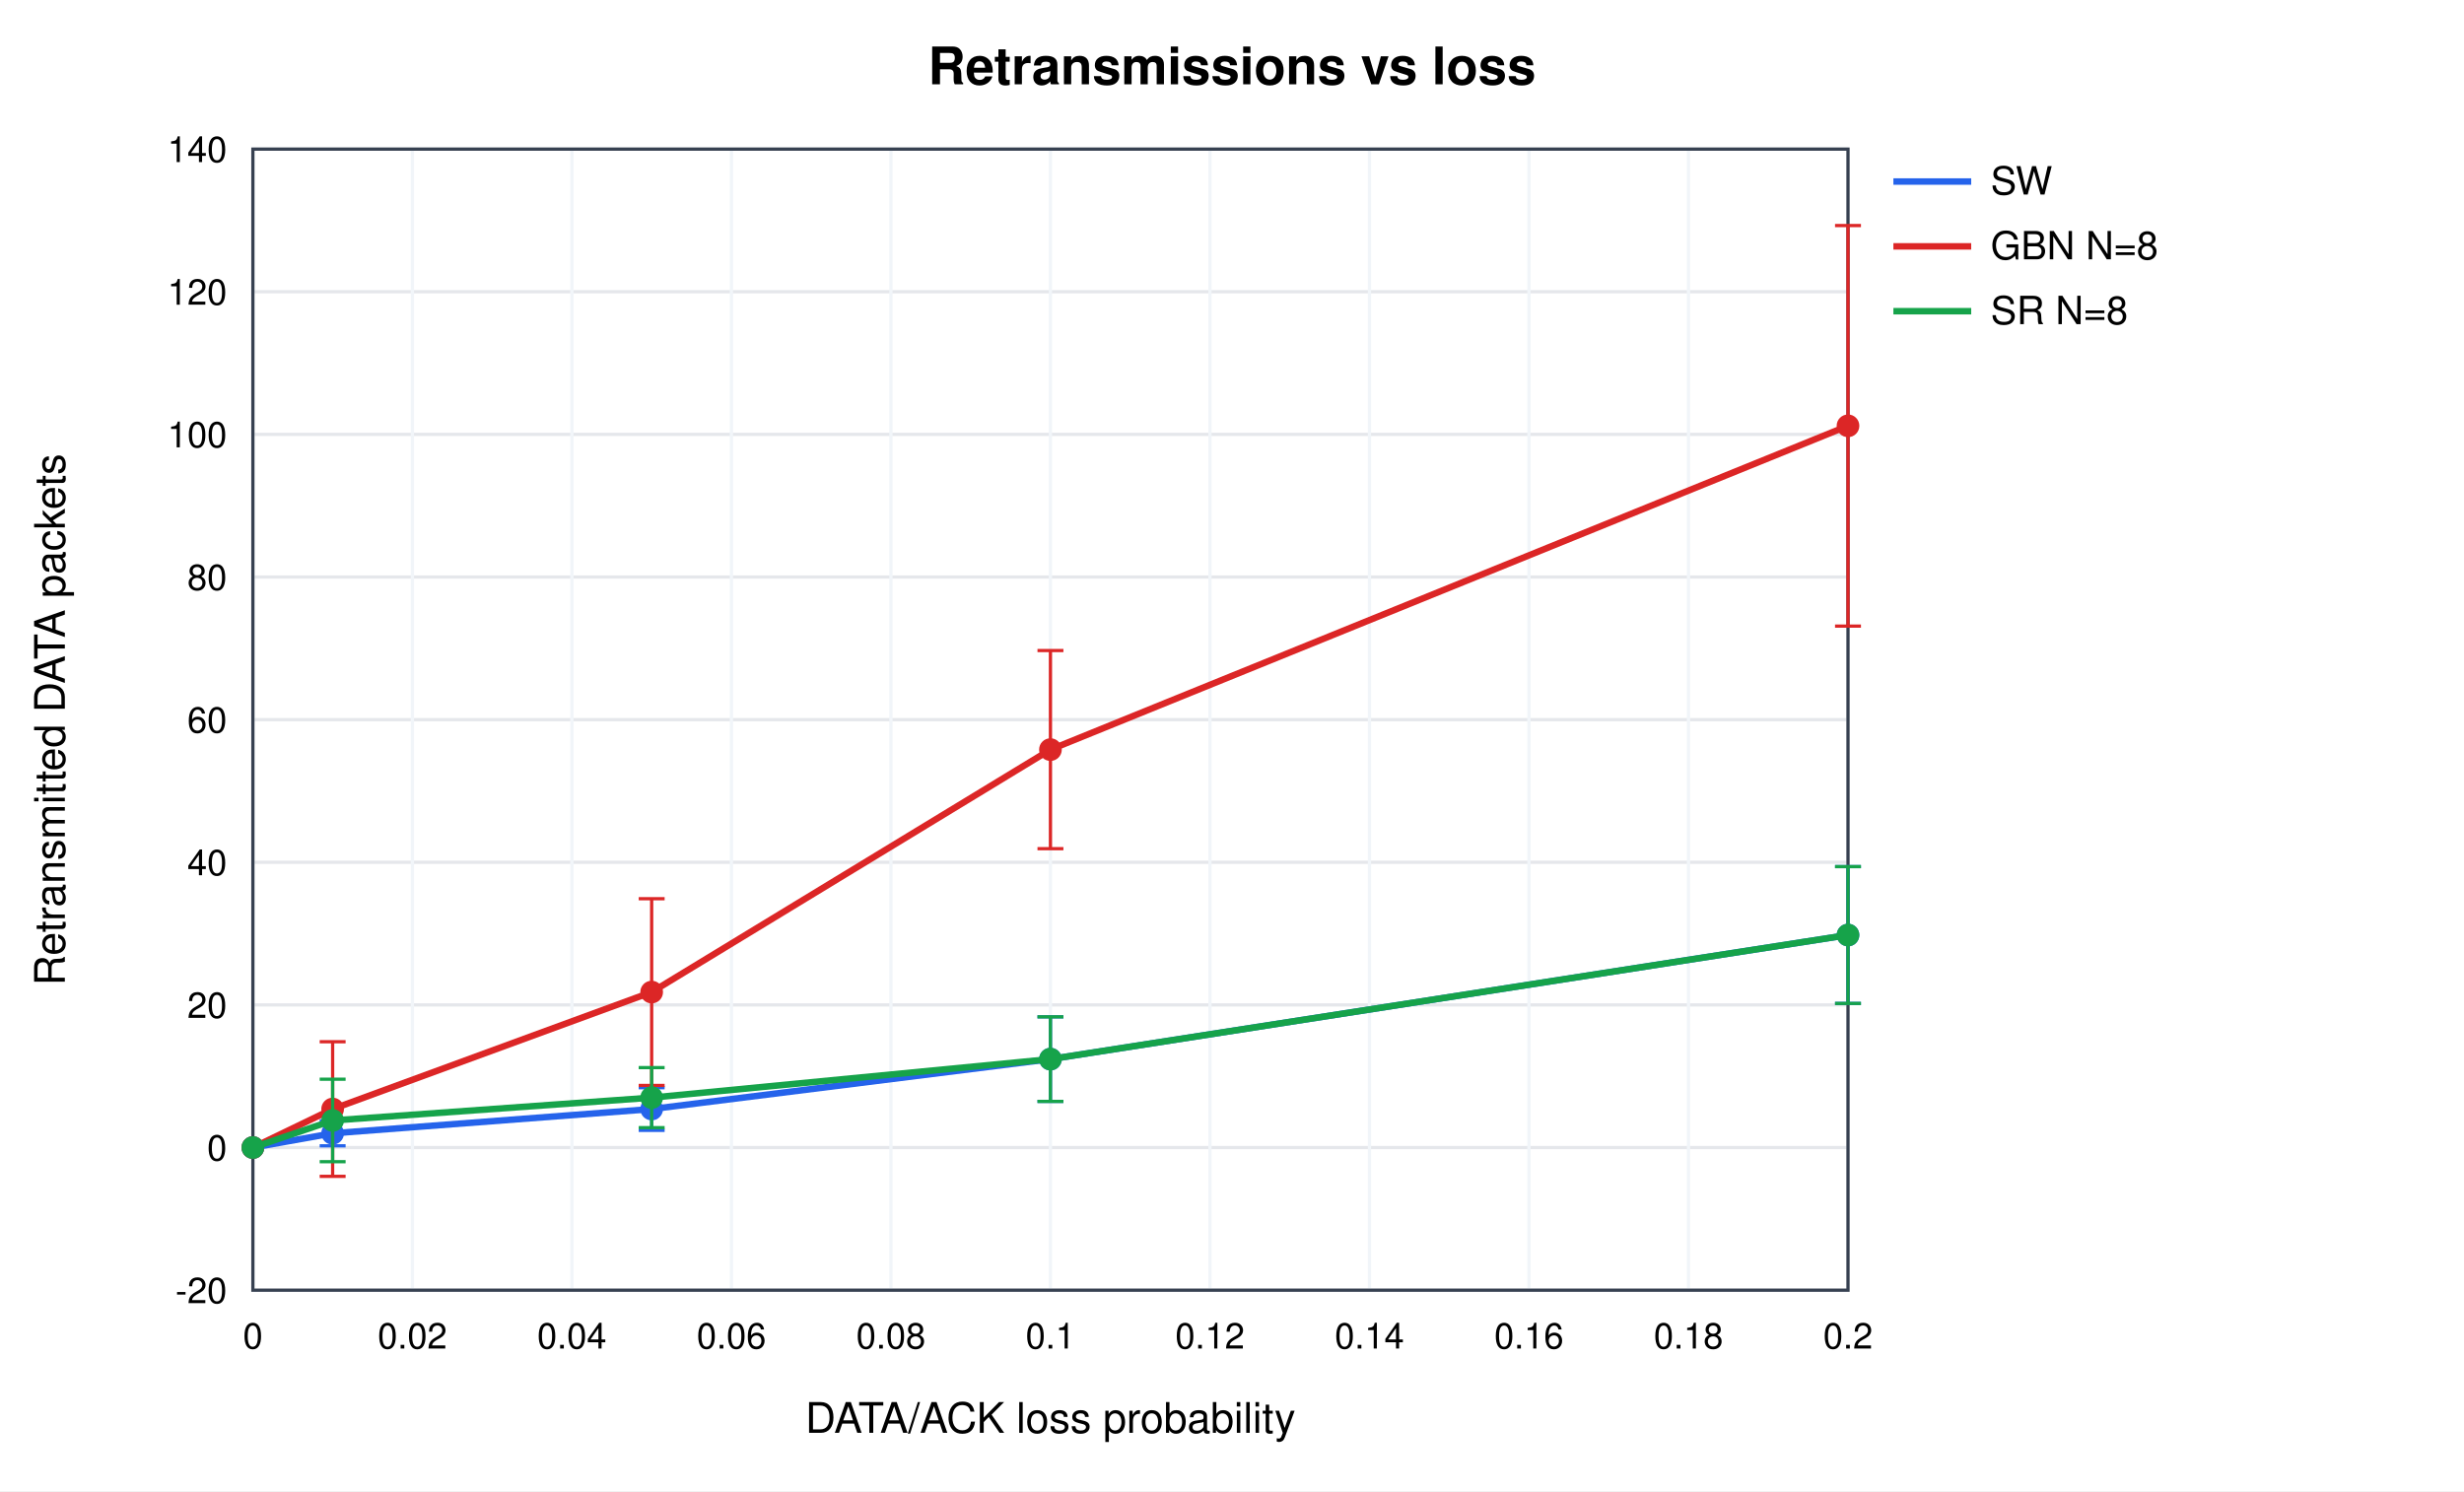
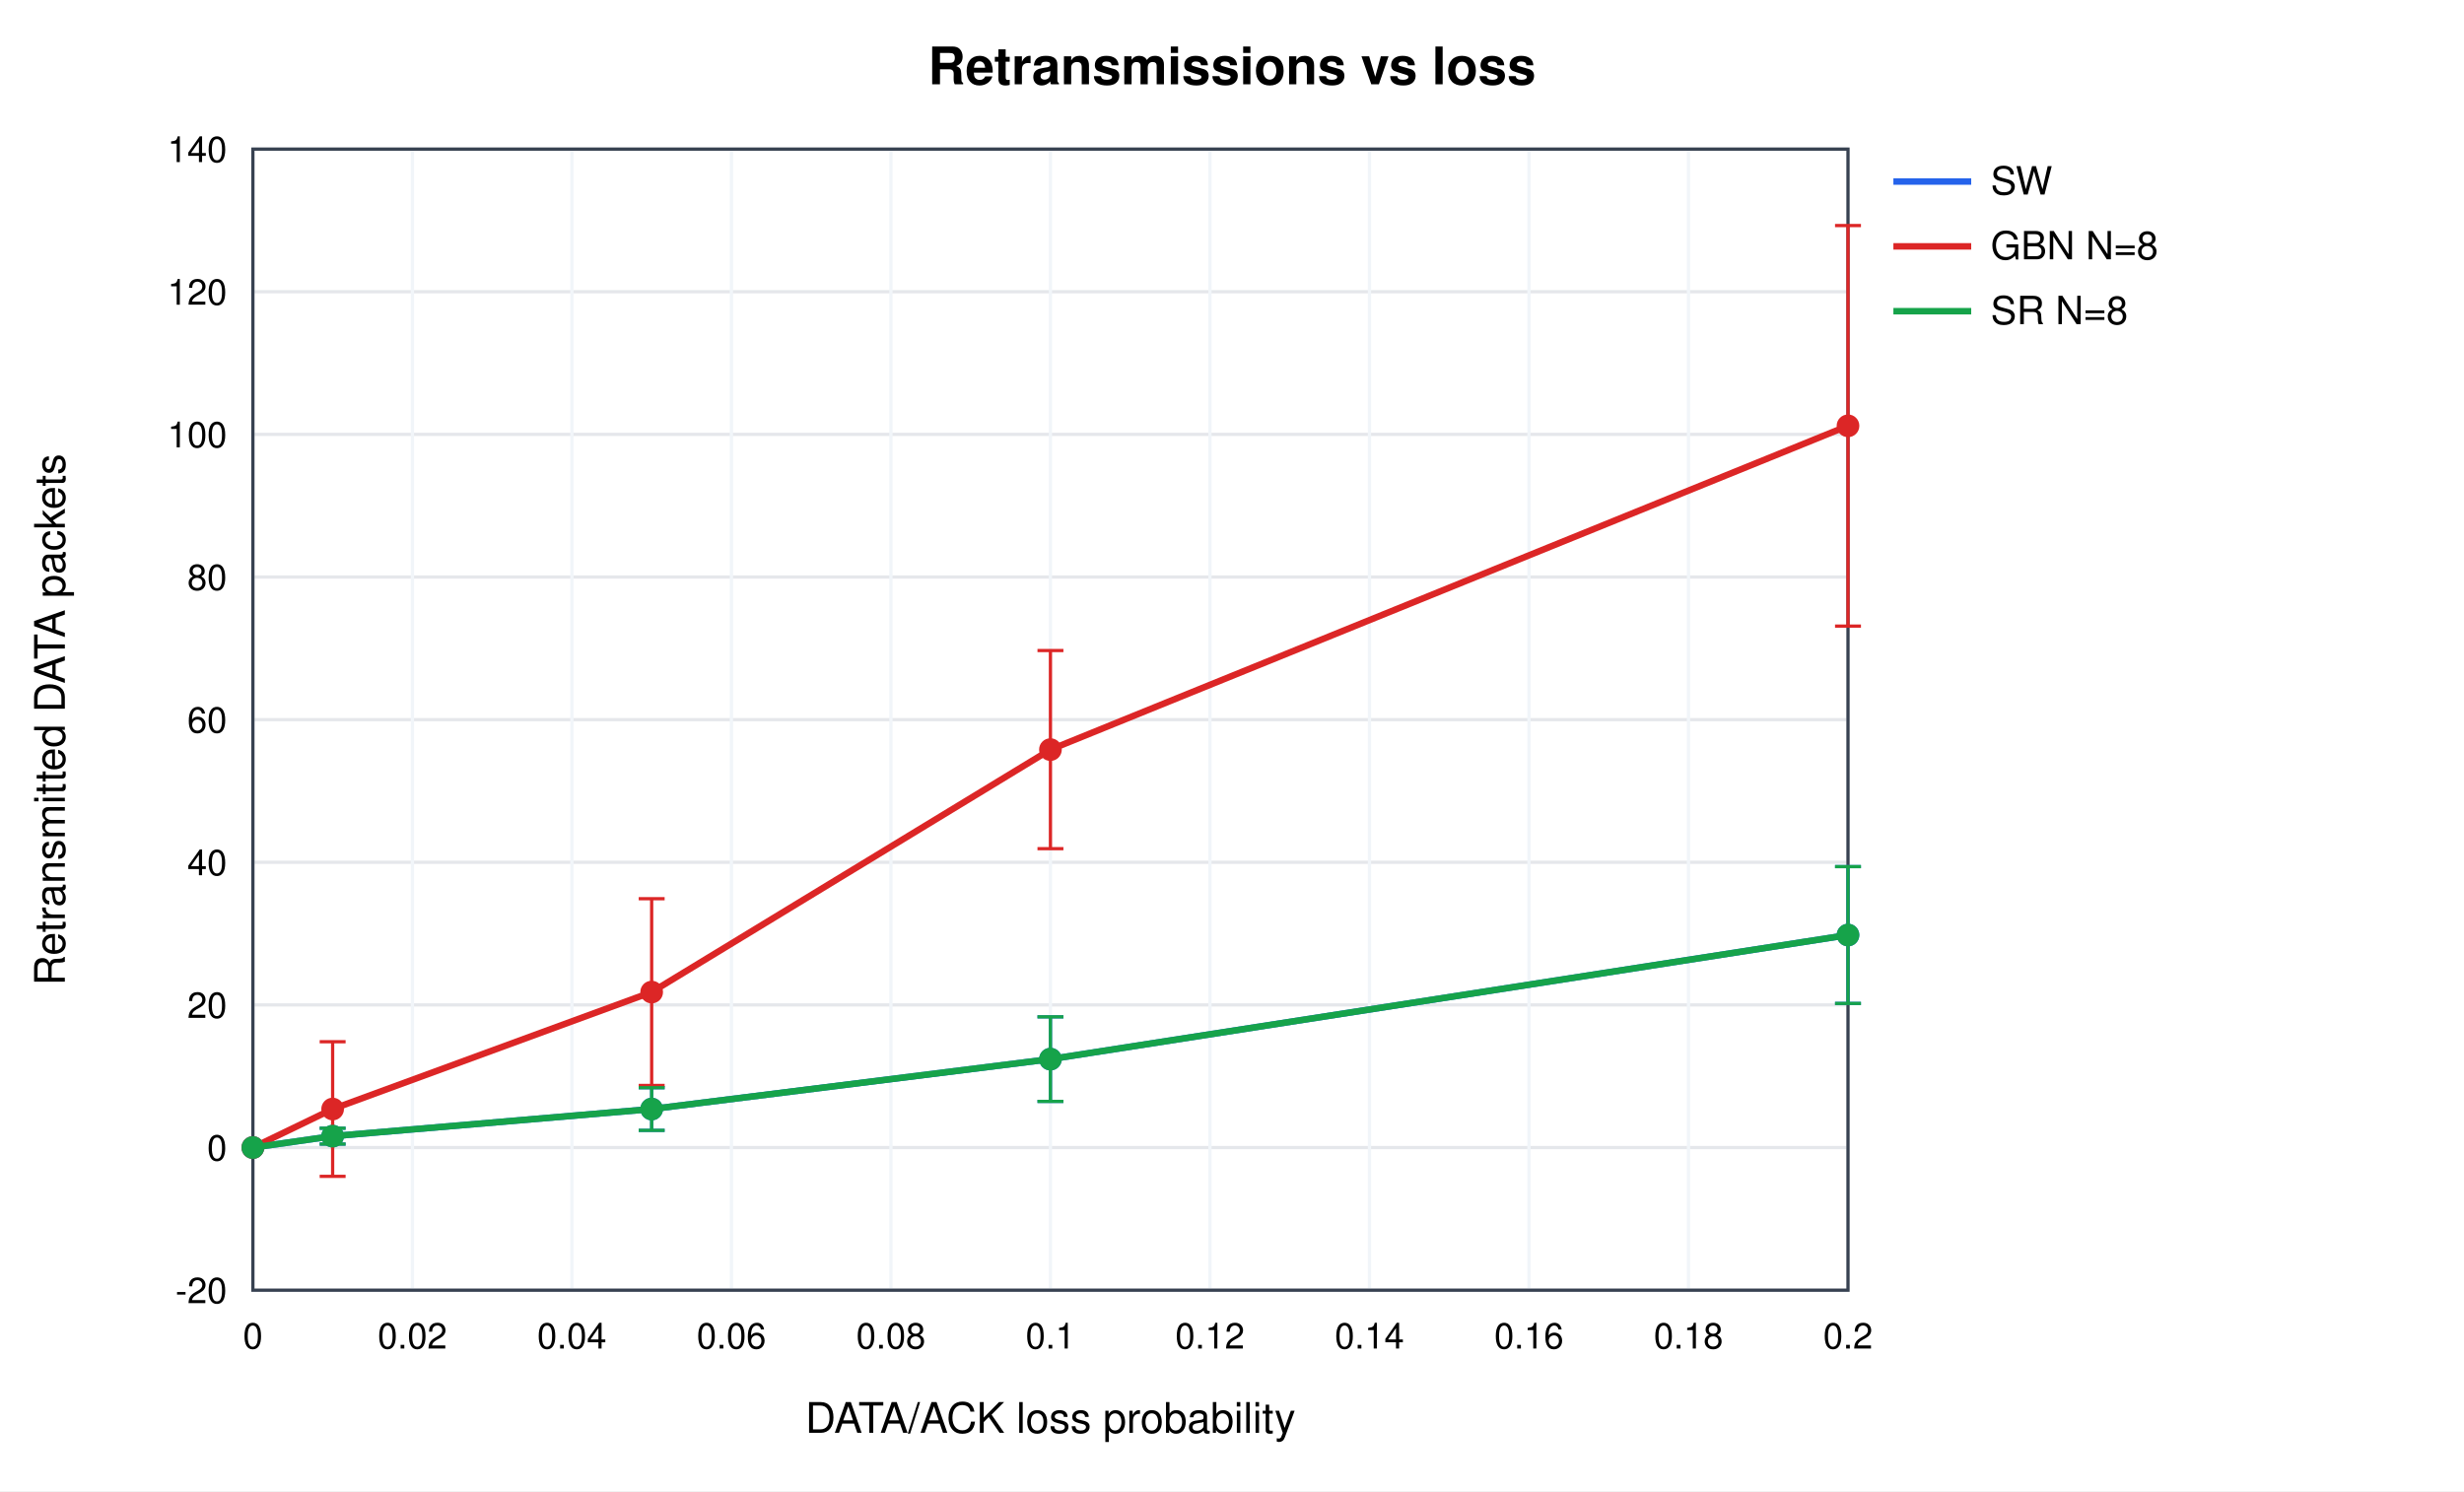
<svg xmlns="http://www.w3.org/2000/svg" width="760" height="460" viewBox="0 0 760 460" font-family="Helvetica, Arial, sans-serif">
  <rect width="100%" height="100%" fill="#ffffff" />
  <text x="380" y="26" text-anchor="middle" font-size="16" font-weight="bold">Retransmissions vs loss</text>
  <line x1="78" y1="398" x2="570" y2="398" stroke="#e5e7eb" />
  <text x="70" y="402" text-anchor="end" font-size="11">-20</text>
  <line x1="78" y1="354" x2="570" y2="354" stroke="#e5e7eb" />
  <text x="70" y="358" text-anchor="end" font-size="11">0</text>
  <line x1="78" y1="310" x2="570" y2="310" stroke="#e5e7eb" />
  <text x="70" y="314" text-anchor="end" font-size="11">20</text>
  <line x1="78" y1="266" x2="570" y2="266" stroke="#e5e7eb" />
  <text x="70" y="270" text-anchor="end" font-size="11">40</text>
  <line x1="78" y1="222" x2="570" y2="222" stroke="#e5e7eb" />
  <text x="70" y="226" text-anchor="end" font-size="11">60</text>
  <line x1="78" y1="178" x2="570" y2="178" stroke="#e5e7eb" />
  <text x="70" y="182" text-anchor="end" font-size="11">80</text>
  <line x1="78" y1="134" x2="570" y2="134" stroke="#e5e7eb" />
  <text x="70" y="138" text-anchor="end" font-size="11">100</text>
  <line x1="78" y1="90" x2="570" y2="90" stroke="#e5e7eb" />
  <text x="70" y="94" text-anchor="end" font-size="11">120</text>
  <line x1="78" y1="46" x2="570" y2="46" stroke="#e5e7eb" />
  <text x="70" y="50" text-anchor="end" font-size="11">140</text>
  <line x1="78" y1="46" x2="78" y2="398" stroke="#f1f5f9" />
  <text x="78" y="416" text-anchor="middle" font-size="11">0</text>
  <line x1="127.2" y1="46" x2="127.2" y2="398" stroke="#f1f5f9" />
  <text x="127.2" y="416" text-anchor="middle" font-size="11">0.02</text>
  <line x1="176.4" y1="46" x2="176.4" y2="398" stroke="#f1f5f9" />
  <text x="176.4" y="416" text-anchor="middle" font-size="11">0.04</text>
  <line x1="225.6" y1="46" x2="225.6" y2="398" stroke="#f1f5f9" />
  <text x="225.6" y="416" text-anchor="middle" font-size="11">0.06</text>
  <line x1="274.8" y1="46" x2="274.8" y2="398" stroke="#f1f5f9" />
  <text x="274.8" y="416" text-anchor="middle" font-size="11">0.08</text>
  <line x1="324" y1="46" x2="324" y2="398" stroke="#f1f5f9" />
  <text x="324" y="416" text-anchor="middle" font-size="11">0.1</text>
  <line x1="373.2" y1="46" x2="373.2" y2="398" stroke="#f1f5f9" />
  <text x="373.2" y="416" text-anchor="middle" font-size="11">0.12</text>
  <line x1="422.4" y1="46" x2="422.4" y2="398" stroke="#f1f5f9" />
  <text x="422.4" y="416" text-anchor="middle" font-size="11">0.14</text>
  <line x1="471.6" y1="46" x2="471.6" y2="398" stroke="#f1f5f9" />
  <text x="471.6" y="416" text-anchor="middle" font-size="11">0.16</text>
  <line x1="520.8" y1="46" x2="520.8" y2="398" stroke="#f1f5f9" />
  <text x="520.8" y="416" text-anchor="middle" font-size="11">0.18</text>
  <line x1="570" y1="46" x2="570" y2="398" stroke="#f1f5f9" />
  <text x="570" y="416" text-anchor="middle" font-size="11">0.2</text>
  <rect x="78" y="46" width="492" height="352" fill="none" stroke="#374151" />
  <text x="324" y="442" text-anchor="middle" font-size="13">DATA/ACK loss probability</text>
  <text transform="translate(20,222) rotate(-90)" text-anchor="middle" font-size="13">Retransmitted DATA packets</text>
-   <path d="M78,354 L102.6,349.6 L201,342.12 L324,326.72 L570,288.44" fill="none" stroke="#2563eb" stroke-width="2" />
+   <path d="M78,354 L102.6,350.48 L201,342.12 L324,326.72 L570,288.44" fill="none" stroke="#2563eb" stroke-width="2" />
  <circle cx="78" cy="354" r="3.5" fill="#2563eb" />
-   <line x1="102.6" y1="353.463" x2="102.6" y2="345.737" stroke="#2563eb" />
-   <line x1="98.6" y1="353.463" x2="106.6" y2="353.463" stroke="#2563eb" />
-   <line x1="98.6" y1="345.737" x2="106.6" y2="345.737" stroke="#2563eb" />
-   <circle cx="102.6" cy="349.6" r="3.5" fill="#2563eb" />
+   <line x1="102.6" y1="352.923" x2="102.6" y2="348.037" stroke="#2563eb" />
+   <line x1="98.6" y1="352.923" x2="106.6" y2="352.923" stroke="#2563eb" />
+   <line x1="98.6" y1="348.037" x2="106.6" y2="348.037" stroke="#2563eb" />
+   <circle cx="102.6" cy="350.48" r="3.5" fill="#2563eb" />
  <line x1="201" y1="348.698" x2="201" y2="335.542" stroke="#2563eb" />
  <line x1="197" y1="348.698" x2="205" y2="348.698" stroke="#2563eb" />
  <line x1="197" y1="335.542" x2="205" y2="335.542" stroke="#2563eb" />
  <circle cx="201" cy="342.12" r="3.5" fill="#2563eb" />
  <line x1="324" y1="339.761" x2="324" y2="313.679" stroke="#2563eb" />
  <line x1="320" y1="339.761" x2="328" y2="339.761" stroke="#2563eb" />
  <line x1="320" y1="313.679" x2="328" y2="313.679" stroke="#2563eb" />
  <circle cx="324" cy="326.72" r="3.5" fill="#2563eb" />
  <line x1="570" y1="309.543" x2="570" y2="267.337" stroke="#2563eb" />
  <line x1="566" y1="309.543" x2="574" y2="309.543" stroke="#2563eb" />
  <line x1="566" y1="267.337" x2="574" y2="267.337" stroke="#2563eb" />
  <circle cx="570" cy="288.44" r="3.5" fill="#2563eb" />
  <line x1="584" y1="56" x2="608" y2="56" stroke="#2563eb" stroke-width="2" />
  <text x="614" y="60" font-size="12">SW</text>
  <path d="M78,354 L102.6,342.12 L201,306.04 L324,231.24 L570,131.36" fill="none" stroke="#dc2626" stroke-width="2" />
  <circle cx="78" cy="354" r="3.5" fill="#dc2626" />
  <line x1="102.6" y1="362.884" x2="102.6" y2="321.356" stroke="#dc2626" />
  <line x1="98.6" y1="362.884" x2="106.6" y2="362.884" stroke="#dc2626" />
  <line x1="98.6" y1="321.356" x2="106.6" y2="321.356" stroke="#dc2626" />
  <circle cx="102.6" cy="342.12" r="3.5" fill="#dc2626" />
  <line x1="201" y1="334.841" x2="201" y2="277.239" stroke="#dc2626" />
  <line x1="197" y1="334.841" x2="205" y2="334.841" stroke="#dc2626" />
  <line x1="197" y1="277.239" x2="205" y2="277.239" stroke="#dc2626" />
  <circle cx="201" cy="306.04" r="3.5" fill="#dc2626" />
  <line x1="324" y1="261.8" x2="324" y2="200.68" stroke="#dc2626" />
  <line x1="320" y1="261.8" x2="328" y2="261.8" stroke="#dc2626" />
  <line x1="320" y1="200.68" x2="328" y2="200.68" stroke="#dc2626" />
  <circle cx="324" cy="231.24" r="3.5" fill="#dc2626" />
  <line x1="570" y1="193.142" x2="570" y2="69.578" stroke="#dc2626" />
  <line x1="566" y1="193.142" x2="574" y2="193.142" stroke="#dc2626" />
  <line x1="566" y1="69.578" x2="574" y2="69.578" stroke="#dc2626" />
  <circle cx="570" cy="131.36" r="3.5" fill="#dc2626" />
  <line x1="584" y1="76" x2="608" y2="76" stroke="#dc2626" stroke-width="2" />
  <text x="614" y="80" font-size="12">GBN N=8</text>
-   <path d="M78,354 L102.6,345.64 L201,338.6 L324,326.72 L570,288.44" fill="none" stroke="#16a34a" stroke-width="2" />
+   <path d="M78,354 L102.6,350.48 L201,342.12 L324,326.72 L570,288.44" fill="none" stroke="#16a34a" stroke-width="2" />
  <circle cx="78" cy="354" r="3.5" fill="#16a34a" />
-   <line x1="102.6" y1="358.363" x2="102.6" y2="332.917" stroke="#16a34a" />
-   <line x1="98.6" y1="358.363" x2="106.6" y2="358.363" stroke="#16a34a" />
-   <line x1="98.6" y1="332.917" x2="106.6" y2="332.917" stroke="#16a34a" />
-   <circle cx="102.6" cy="345.64" r="3.5" fill="#16a34a" />
-   <line x1="201" y1="347.862" x2="201" y2="329.338" stroke="#16a34a" />
-   <line x1="197" y1="347.862" x2="205" y2="347.862" stroke="#16a34a" />
-   <line x1="197" y1="329.338" x2="205" y2="329.338" stroke="#16a34a" />
-   <circle cx="201" cy="338.6" r="3.5" fill="#16a34a" />
+   <line x1="102.6" y1="352.923" x2="102.6" y2="348.037" stroke="#16a34a" />
+   <line x1="98.6" y1="352.923" x2="106.6" y2="352.923" stroke="#16a34a" />
+   <line x1="98.6" y1="348.037" x2="106.6" y2="348.037" stroke="#16a34a" />
+   <circle cx="102.6" cy="350.48" r="3.5" fill="#16a34a" />
+   <line x1="201" y1="348.698" x2="201" y2="335.542" stroke="#16a34a" />
+   <line x1="197" y1="348.698" x2="205" y2="348.698" stroke="#16a34a" />
+   <line x1="197" y1="335.542" x2="205" y2="335.542" stroke="#16a34a" />
+   <circle cx="201" cy="342.12" r="3.5" fill="#16a34a" />
  <line x1="324" y1="339.761" x2="324" y2="313.679" stroke="#16a34a" />
  <line x1="320" y1="339.761" x2="328" y2="339.761" stroke="#16a34a" />
  <line x1="320" y1="313.679" x2="328" y2="313.679" stroke="#16a34a" />
  <circle cx="324" cy="326.72" r="3.5" fill="#16a34a" />
  <line x1="570" y1="309.543" x2="570" y2="267.337" stroke="#16a34a" />
  <line x1="566" y1="309.543" x2="574" y2="309.543" stroke="#16a34a" />
  <line x1="566" y1="267.337" x2="574" y2="267.337" stroke="#16a34a" />
  <circle cx="570" cy="288.44" r="3.5" fill="#16a34a" />
  <line x1="584" y1="96" x2="608" y2="96" stroke="#16a34a" stroke-width="2" />
  <text x="614" y="100" font-size="12">SR N=8</text>
</svg>
